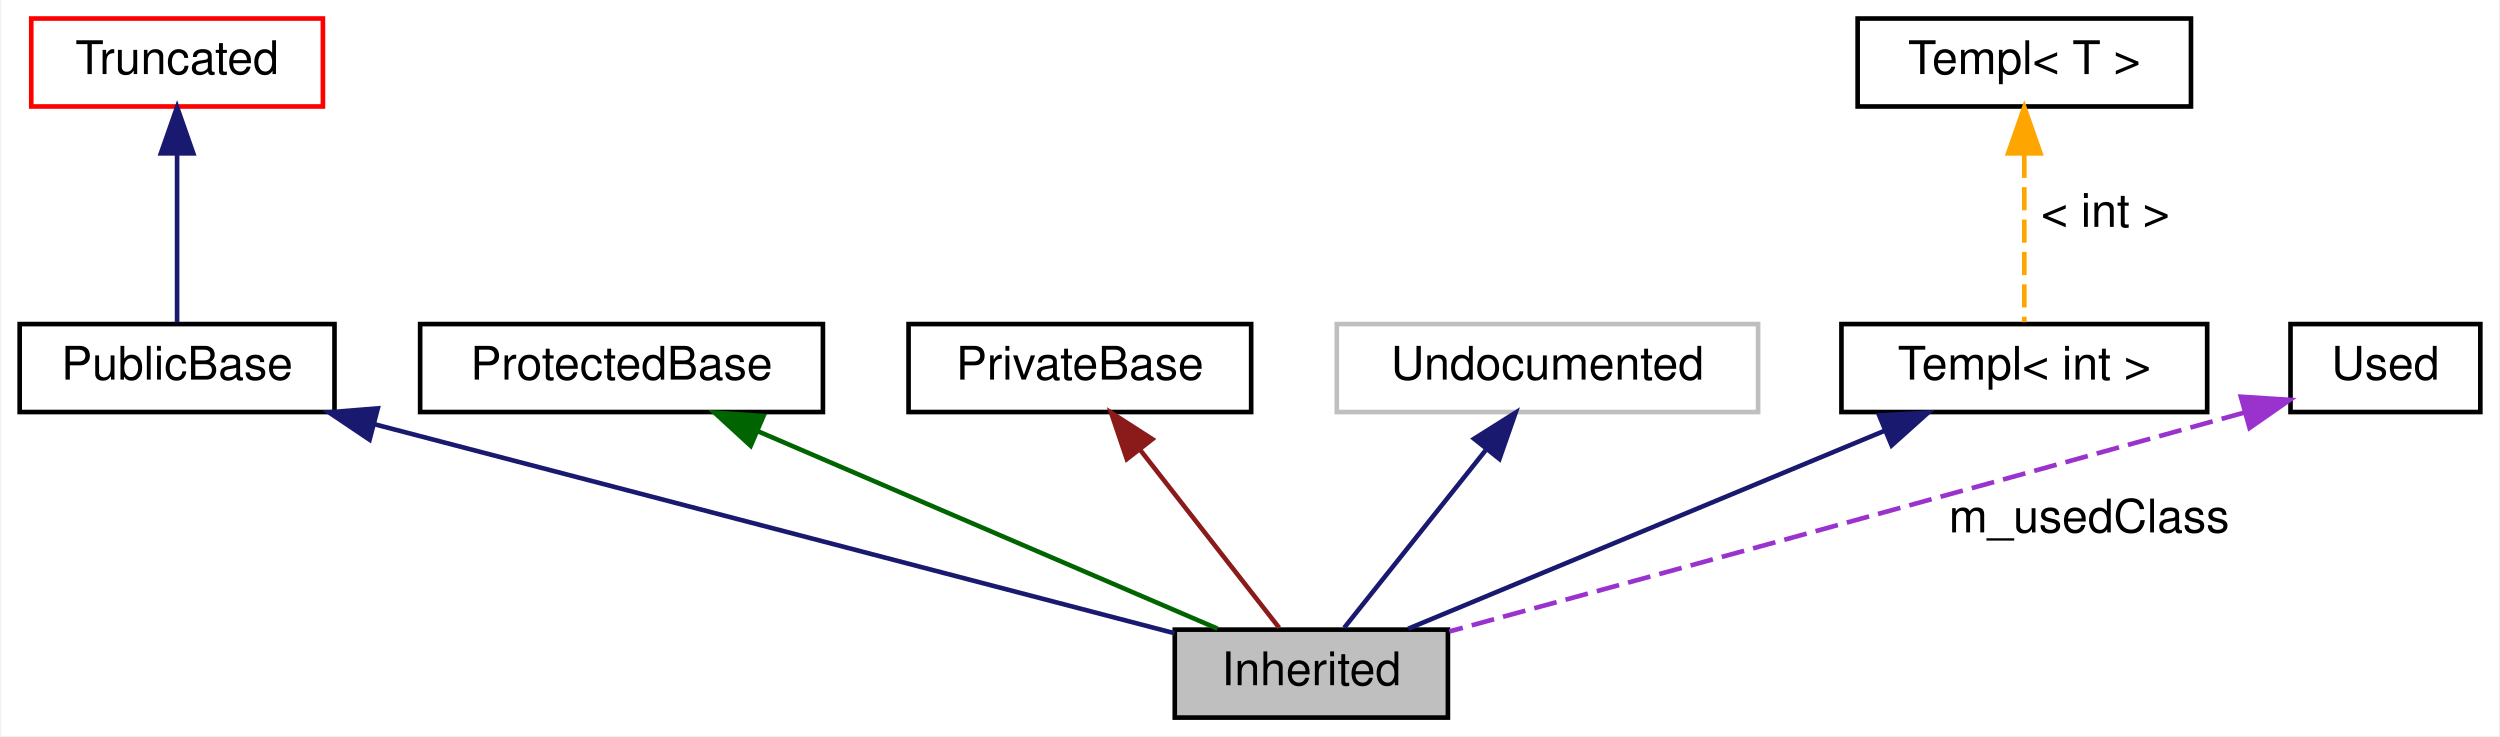
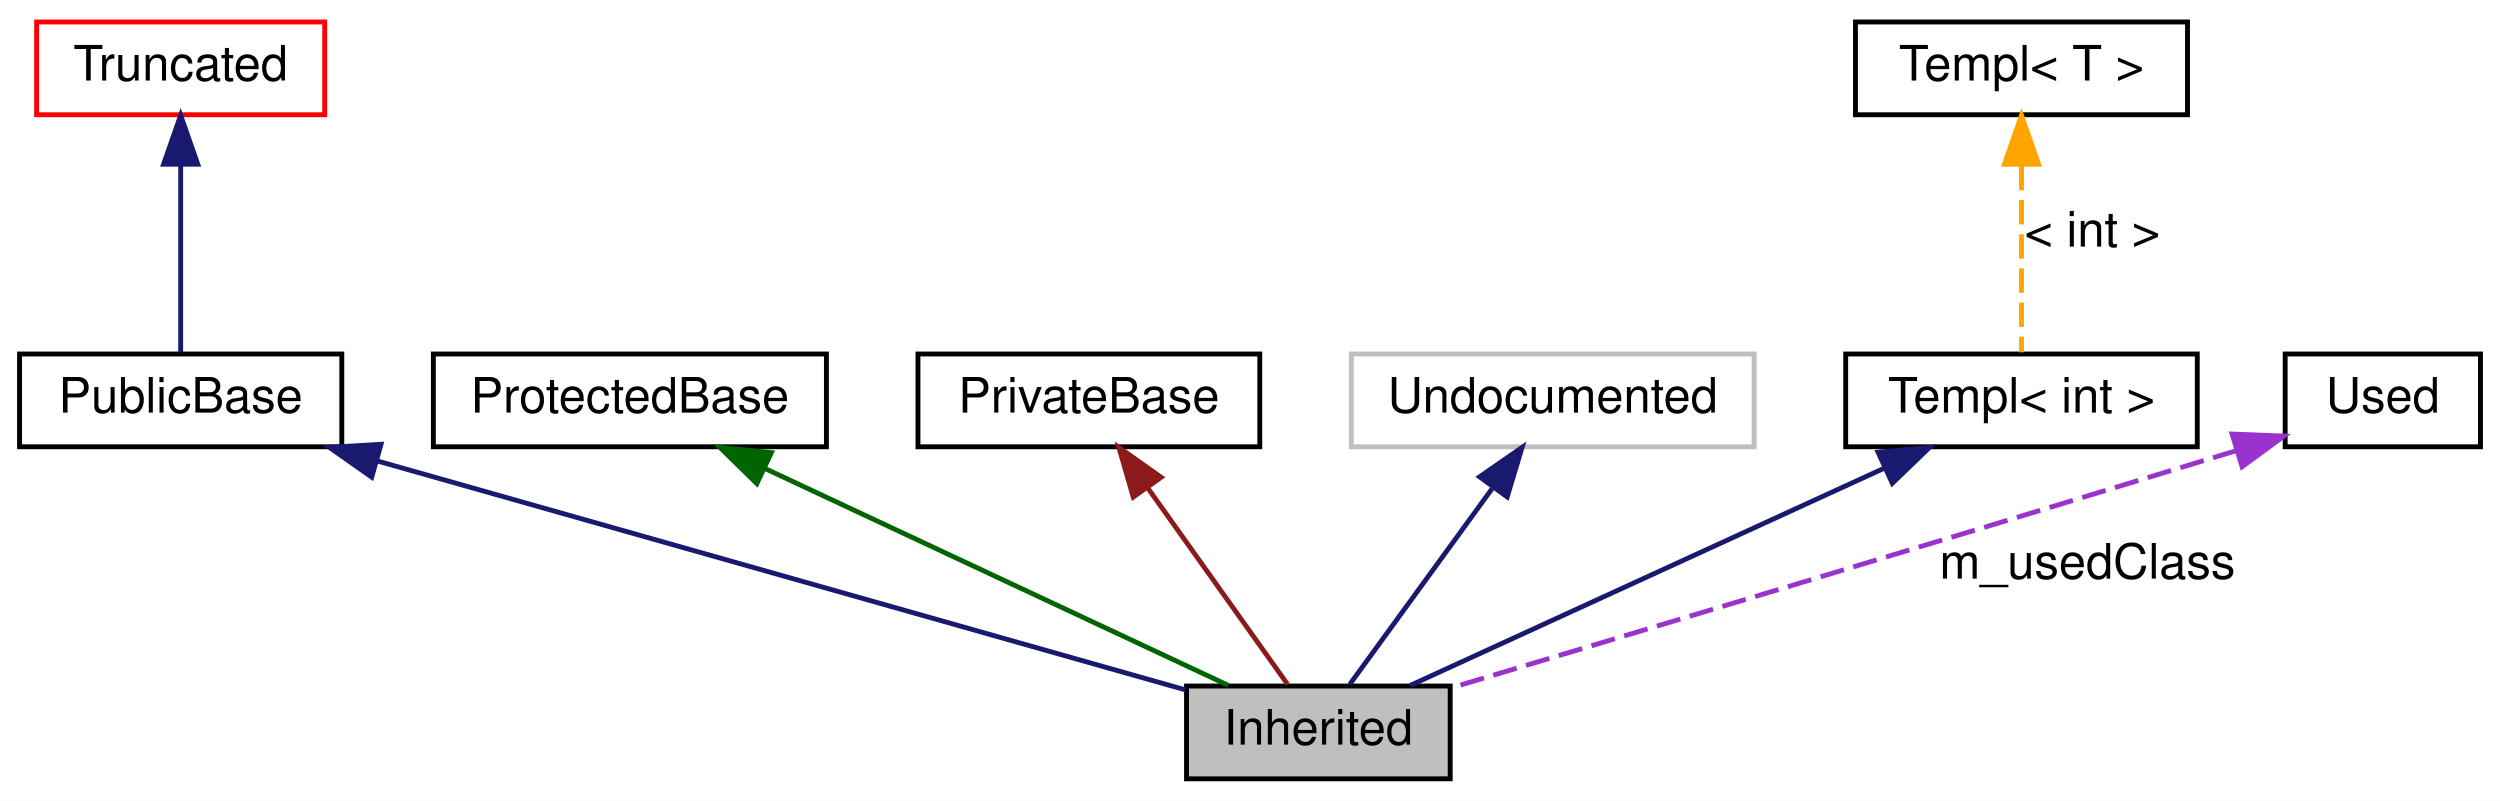
- <svg xmlns="http://www.w3.org/2000/svg" xmlns:xlink="http://www.w3.org/1999/xlink" width="540pt" height="159pt" viewBox="0.00 0.00 539.50 159.00">
-   <g id="graph0" class="graph" transform="scale(1 1) rotate(0) translate(4 155)">
-     <polygon fill="white" stroke="none" points="-4,4 -4,-155 535.5,-155 535.5,4 -4,4" />
+ <svg xmlns="http://www.w3.org/2000/svg" xmlns:xlink="http://www.w3.org/1999/xlink" width="512pt" height="164pt" viewBox="0.00 0.00 512.00 164.00">
+   <g id="graph0" class="graph" transform="scale(1 1) rotate(0) translate(4 160)">
+     <polygon fill="white" stroke="none" points="-4,4 -4,-160 508,-160 508,4 -4,4" />
    <g id="node1" class="node">
-       <polygon fill="#bfbfbf" stroke="black" points="308.5,-19 249.5,-19 249.5,-0 308.5,-0 308.5,-19" />
-       <text text-anchor="middle" x="279" y="-7" font-family="Helvetica,sans-Serif" font-size="10.00">Inherited</text>
+       <polygon fill="#bfbfbf" stroke="black" points="293,-19.5 239,-19.5 239,-0.5 293,-0.5 293,-19.5" />
+       <text text-anchor="middle" x="266" y="-7.5" font-family="Helvetica,sans-Serif" font-size="10.00">Inherited</text>
    </g>
    <g id="node2" class="node">
      <g id="a_node2">
        <a xlink:href="$classPublicBase.html" xlink:title="PublicBase">
-           <polygon fill="none" stroke="black" points="68,-85 0,-85 0,-66 68,-66 68,-85" />
-           <text text-anchor="middle" x="34" y="-73" font-family="Helvetica,sans-Serif" font-size="10.00">PublicBase</text>
+           <polygon fill="none" stroke="black" points="66,-87.5 0,-87.5 0,-68.5 66,-68.5 66,-87.5" />
+           <text text-anchor="middle" x="33" y="-75.5" font-family="Helvetica,sans-Serif" font-size="10.00">PublicBase</text>
        </a>
      </g>
    </g>
    <g id="edge1" class="edge">
-       <path fill="none" stroke="midnightblue" d="M76.55,-63.385C126.02,-50.462 206.377,-29.471 249.47,-18.214" />
-       <polygon fill="midnightblue" stroke="midnightblue" points="75.578,-60.021 66.788,-65.935 77.347,-66.794 75.578,-60.021" />
+       <path fill="none" stroke="midnightblue" d="M73.083,-65.646C120.433,-52.233 197.919,-30.285 238.791,-18.707" />
+       <polygon fill="midnightblue" stroke="midnightblue" points="72.128,-62.279 63.461,-68.372 74.036,-69.014 72.128,-62.279" />
    </g>
    <g id="node3" class="node">
      <g id="a_node3">
        <a xlink:href="$classTruncated.html" xlink:title="Truncated">
-           <polygon fill="none" stroke="red" points="65.5,-151 2.5,-151 2.5,-132 65.5,-132 65.5,-151" />
-           <text text-anchor="middle" x="34" y="-139" font-family="Helvetica,sans-Serif" font-size="10.00">Truncated</text>
+           <polygon fill="none" stroke="red" points="62.5,-155.5 3.5,-155.5 3.5,-136.5 62.5,-136.5 62.5,-155.5" />
+           <text text-anchor="middle" x="33" y="-143.5" font-family="Helvetica,sans-Serif" font-size="10.00">Truncated</text>
        </a>
      </g>
    </g>
    <g id="edge2" class="edge">
-       <path fill="none" stroke="midnightblue" d="M34,-121.584C34,-109.625 34,-94.721 34,-85.405" />
-       <polygon fill="midnightblue" stroke="midnightblue" points="30.5,-121.869 34,-131.869 37.5,-121.869 30.5,-121.869" />
+       <path fill="none" stroke="midnightblue" d="M33,-126.041C33,-113.472 33,-97.563 33,-87.841" />
+       <polygon fill="midnightblue" stroke="midnightblue" points="29.5,-126.372 33,-136.372 36.5,-126.372 29.5,-126.372" />
    </g>
    <g id="node4" class="node">
      <g id="a_node4">
        <a xlink:href="$classProtectedBase.html" xlink:title="ProtectedBase">
-           <polygon fill="none" stroke="black" points="173.5,-85 86.5,-85 86.5,-66 173.5,-66 173.5,-85" />
-           <text text-anchor="middle" x="130" y="-73" font-family="Helvetica,sans-Serif" font-size="10.00">ProtectedBase</text>
+           <polygon fill="none" stroke="black" points="165.25,-87.5 84.75,-87.5 84.75,-68.5 165.25,-68.5 165.25,-87.5" />
+           <text text-anchor="middle" x="125" y="-75.5" font-family="Helvetica,sans-Serif" font-size="10.00">ProtectedBase</text>
        </a>
      </g>
    </g>
    <g id="edge3" class="edge">
-       <path fill="none" stroke="darkgreen" d="M159.43,-61.859C188.793,-49.246 233.121,-30.206 258.748,-19.199" />
-       <polygon fill="darkgreen" stroke="darkgreen" points="157.902,-58.706 150.095,-65.869 160.664,-65.138 157.902,-58.706" />
+       <path fill="none" stroke="darkgreen" d="M152.699,-64.035C180.763,-50.898 223.387,-30.946 247.562,-19.631" />
+       <polygon fill="darkgreen" stroke="darkgreen" points="151.006,-60.962 143.433,-68.372 153.974,-67.302 151.006,-60.962" />
    </g>
    <g id="node5" class="node">
      <g id="a_node5">
        <a xlink:href="$classPrivateBase.html" xlink:title="PrivateBase">
-           <polygon fill="none" stroke="black" points="266,-85 192,-85 192,-66 266,-66 266,-85" />
-           <text text-anchor="middle" x="229" y="-73" font-family="Helvetica,sans-Serif" font-size="10.00">PrivateBase</text>
+           <polygon fill="none" stroke="black" points="254,-87.5 184,-87.5 184,-68.5 254,-68.5 254,-87.5" />
+           <text text-anchor="middle" x="219" y="-75.5" font-family="Helvetica,sans-Serif" font-size="10.00">PrivateBase</text>
        </a>
      </g>
    </g>
    <g id="edge4" class="edge">
-       <path fill="none" stroke="#8b1a1a" d="M242.072,-57.767C251.664,-45.49 264.315,-29.297 272.043,-19.405" />
-       <polygon fill="#8b1a1a" stroke="#8b1a1a" points="239.142,-55.834 235.743,-65.869 244.658,-60.143 239.142,-55.834" />
+       <path fill="none" stroke="#8b1a1a" d="M231.15,-59.938C240.284,-47.112 252.428,-30.059 259.704,-19.841" />
+       <polygon fill="#8b1a1a" stroke="#8b1a1a" points="228.094,-58.196 225.144,-68.372 233.796,-62.256 228.094,-58.196" />
    </g>
    <g id="node6" class="node">
-       <polygon fill="none" stroke="#bfbfbf" points="375.5,-85 284.5,-85 284.5,-66 375.5,-66 375.5,-85" />
-       <text text-anchor="middle" x="330" y="-73" font-family="Helvetica,sans-Serif" font-size="10.00">Undocumented</text>
+       <polygon fill="none" stroke="#bfbfbf" points="355.25,-87.5 272.75,-87.5 272.75,-68.5 355.25,-68.5 355.25,-87.5" />
+       <text text-anchor="middle" x="314" y="-75.5" font-family="Helvetica,sans-Serif" font-size="10.00">Undocumented</text>
    </g>
    <g id="edge5" class="edge">
-       <path fill="none" stroke="midnightblue" d="M316.666,-57.767C306.883,-45.49 293.979,-29.297 286.096,-19.405" />
-       <polygon fill="midnightblue" stroke="midnightblue" points="314.153,-60.229 323.122,-65.869 319.627,-55.867 314.153,-60.229" />
+       <path fill="none" stroke="midnightblue" d="M301.591,-59.938C292.263,-47.112 279.861,-30.059 272.43,-19.841" />
+       <polygon fill="midnightblue" stroke="midnightblue" points="299.012,-62.343 307.725,-68.372 304.674,-58.226 299.012,-62.343" />
    </g>
    <g id="node7" class="node">
      <g id="a_node7">
        <a xlink:href="$classTempl.html" xlink:title="Templ&lt; int &gt;">
-           <polygon fill="none" stroke="black" points="472.5,-85 393.5,-85 393.5,-66 472.5,-66 472.5,-85" />
-           <text text-anchor="middle" x="433" y="-73" font-family="Helvetica,sans-Serif" font-size="10.00">Templ&lt; int &gt;</text>
+           <polygon fill="none" stroke="black" points="446,-87.5 374,-87.5 374,-68.5 446,-68.5 446,-87.5" />
+           <text text-anchor="middle" x="410" y="-75.5" font-family="Helvetica,sans-Serif" font-size="10.00">Templ&lt; int &gt;</text>
        </a>
      </g>
    </g>
    <g id="edge6" class="edge">
-       <path fill="none" stroke="midnightblue" d="M402.977,-62.023C372.632,-49.412 326.533,-30.254 299.932,-19.199" />
-       <polygon fill="midnightblue" stroke="midnightblue" points="401.653,-65.263 412.231,-65.869 404.34,-58.799 401.653,-65.263" />
+       <path fill="none" stroke="midnightblue" d="M381.712,-64.035C353.05,-50.898 309.519,-30.946 284.83,-19.631" />
+       <polygon fill="midnightblue" stroke="midnightblue" points="380.626,-67.387 391.175,-68.372 383.542,-61.023 380.626,-67.387" />
    </g>
    <g id="node8" class="node">
      <g id="a_node8">
        <a xlink:href="$classTempl.html" xlink:title="Templ&lt; T &gt;">
-           <polygon fill="none" stroke="black" points="469,-151 397,-151 397,-132 469,-132 469,-151" />
-           <text text-anchor="middle" x="433" y="-139" font-family="Helvetica,sans-Serif" font-size="10.00">Templ&lt; T &gt;</text>
+           <polygon fill="none" stroke="black" points="444,-155.5 376,-155.5 376,-136.5 444,-136.5 444,-155.5" />
+           <text text-anchor="middle" x="410" y="-143.5" font-family="Helvetica,sans-Serif" font-size="10.00">Templ&lt; T &gt;</text>
        </a>
      </g>
    </g>
    <g id="edge7" class="edge">
-       <path fill="none" stroke="orange" stroke-dasharray="5,2" d="M433,-121.584C433,-109.625 433,-94.721 433,-85.405" />
-       <polygon fill="orange" stroke="orange" points="429.5,-121.869 433,-131.869 436.5,-121.869 429.5,-121.869" />
-       <text text-anchor="middle" x="450.5" y="-106" font-family="Helvetica,sans-Serif" font-size="10.00">&lt; int &gt;</text>
+       <path fill="none" stroke="orange" stroke-dasharray="5,2" d="M410,-126.041C410,-113.472 410,-97.563 410,-87.841" />
+       <polygon fill="orange" stroke="orange" points="406.5,-126.372 410,-136.372 413.5,-126.372 406.5,-126.372" />
+       <text text-anchor="middle" x="424.5" y="-109.5" font-family="Helvetica,sans-Serif" font-size="10.00">&lt; int &gt;</text>
    </g>
    <g id="node9" class="node">
      <g id="a_node9">
        <a xlink:href="$classUsed.html" xlink:title="Used">
-           <polygon fill="none" stroke="black" points="531.5,-85 490.5,-85 490.5,-66 531.5,-66 531.5,-85" />
-           <text text-anchor="middle" x="511" y="-73" font-family="Helvetica,sans-Serif" font-size="10.00">Used</text>
+           <polygon fill="none" stroke="black" points="504,-87.5 464,-87.5 464,-68.5 504,-68.5 504,-87.5" />
+           <text text-anchor="middle" x="484" y="-75.5" font-family="Helvetica,sans-Serif" font-size="10.00">Used</text>
        </a>
      </g>
    </g>
    <g id="edge8" class="edge">
-       <path fill="none" stroke="#9a32cd" stroke-dasharray="5,2" d="M480.434,-65.859C413.225,-47.126 346.374,-28.849 308.797,-18.607" />
-       <polygon fill="#9a32cd" stroke="#9a32cd" points="479.777,-69.309 490.349,-68.626 481.658,-62.567 479.777,-69.309" />
-       <text text-anchor="middle" x="447" y="-40" font-family="Helvetica,sans-Serif" font-size="10.00">m_usedClass</text>
+       <path fill="none" stroke="#9a32cd" stroke-dasharray="5,2" d="M454.017,-67.715C390.967,-48.446 328.208,-29.607 293.25,-19.144" />
+       <polygon fill="#9a32cd" stroke="#9a32cd" points="453.138,-71.107 463.725,-70.685 455.186,-64.413 453.138,-71.107" />
+       <text text-anchor="middle" x="423.5" y="-41.5" font-family="Helvetica,sans-Serif" font-size="10.00">m_usedClass</text>
    </g>
  </g>
</svg>
